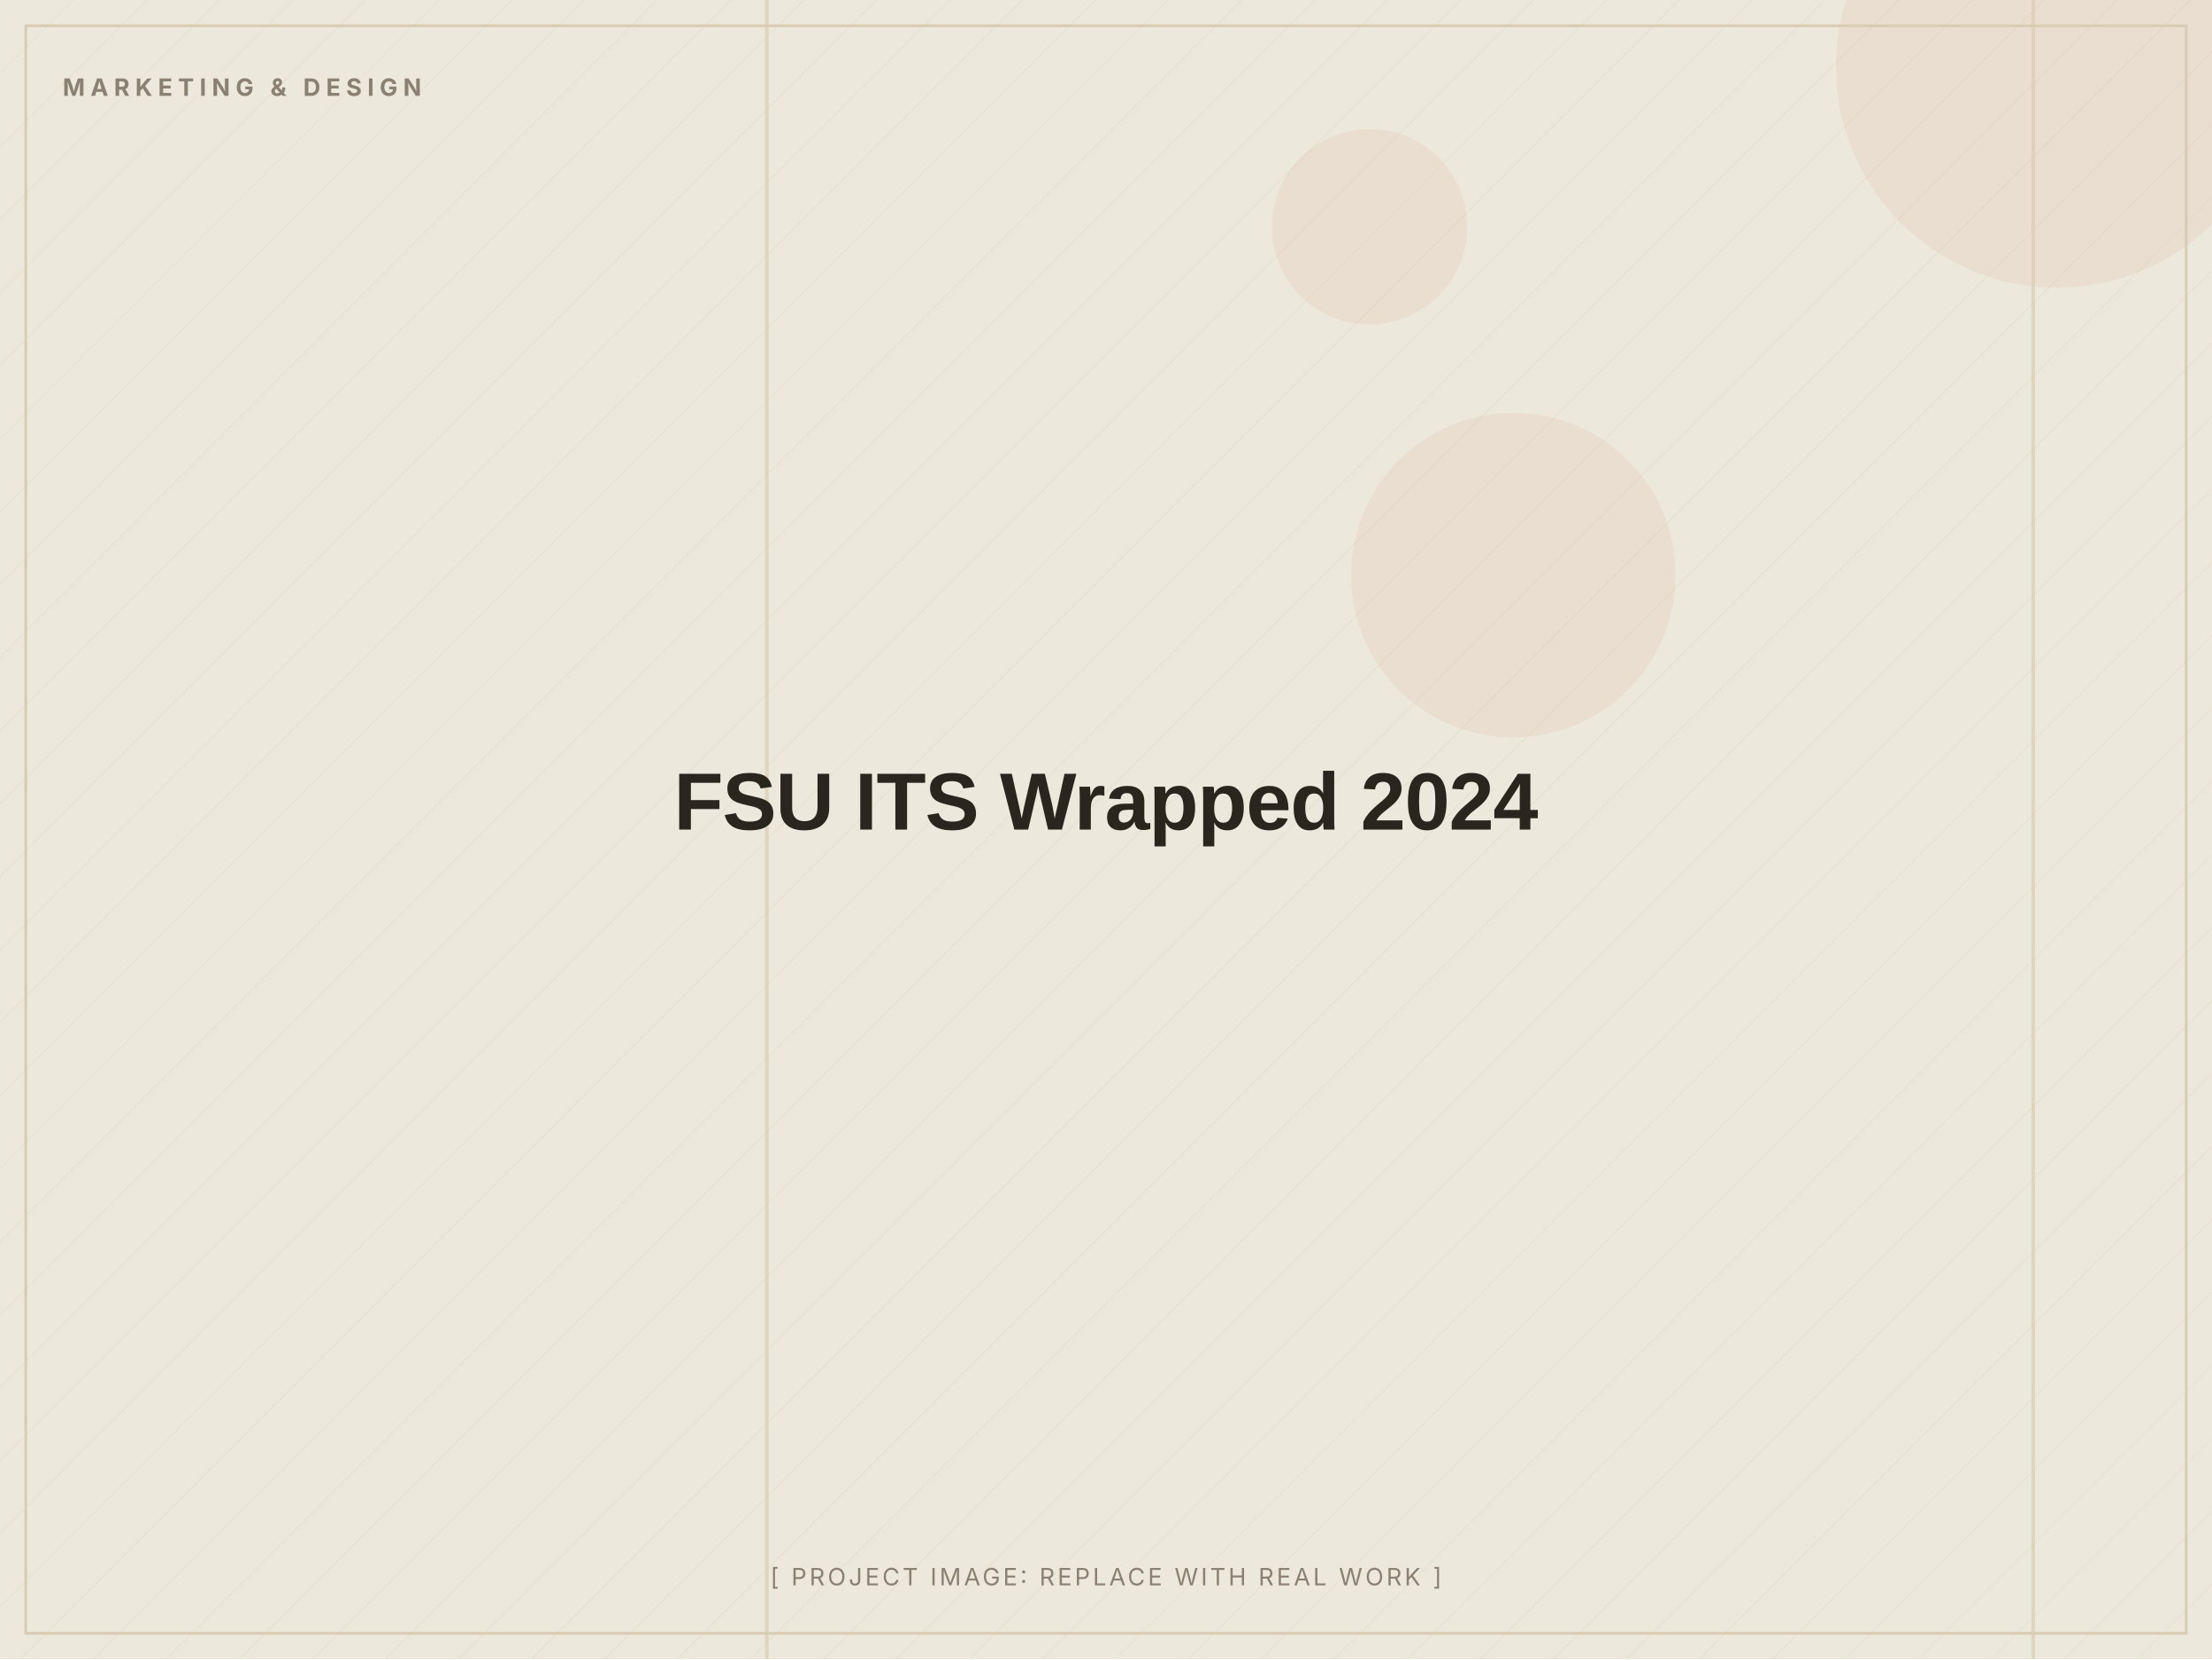
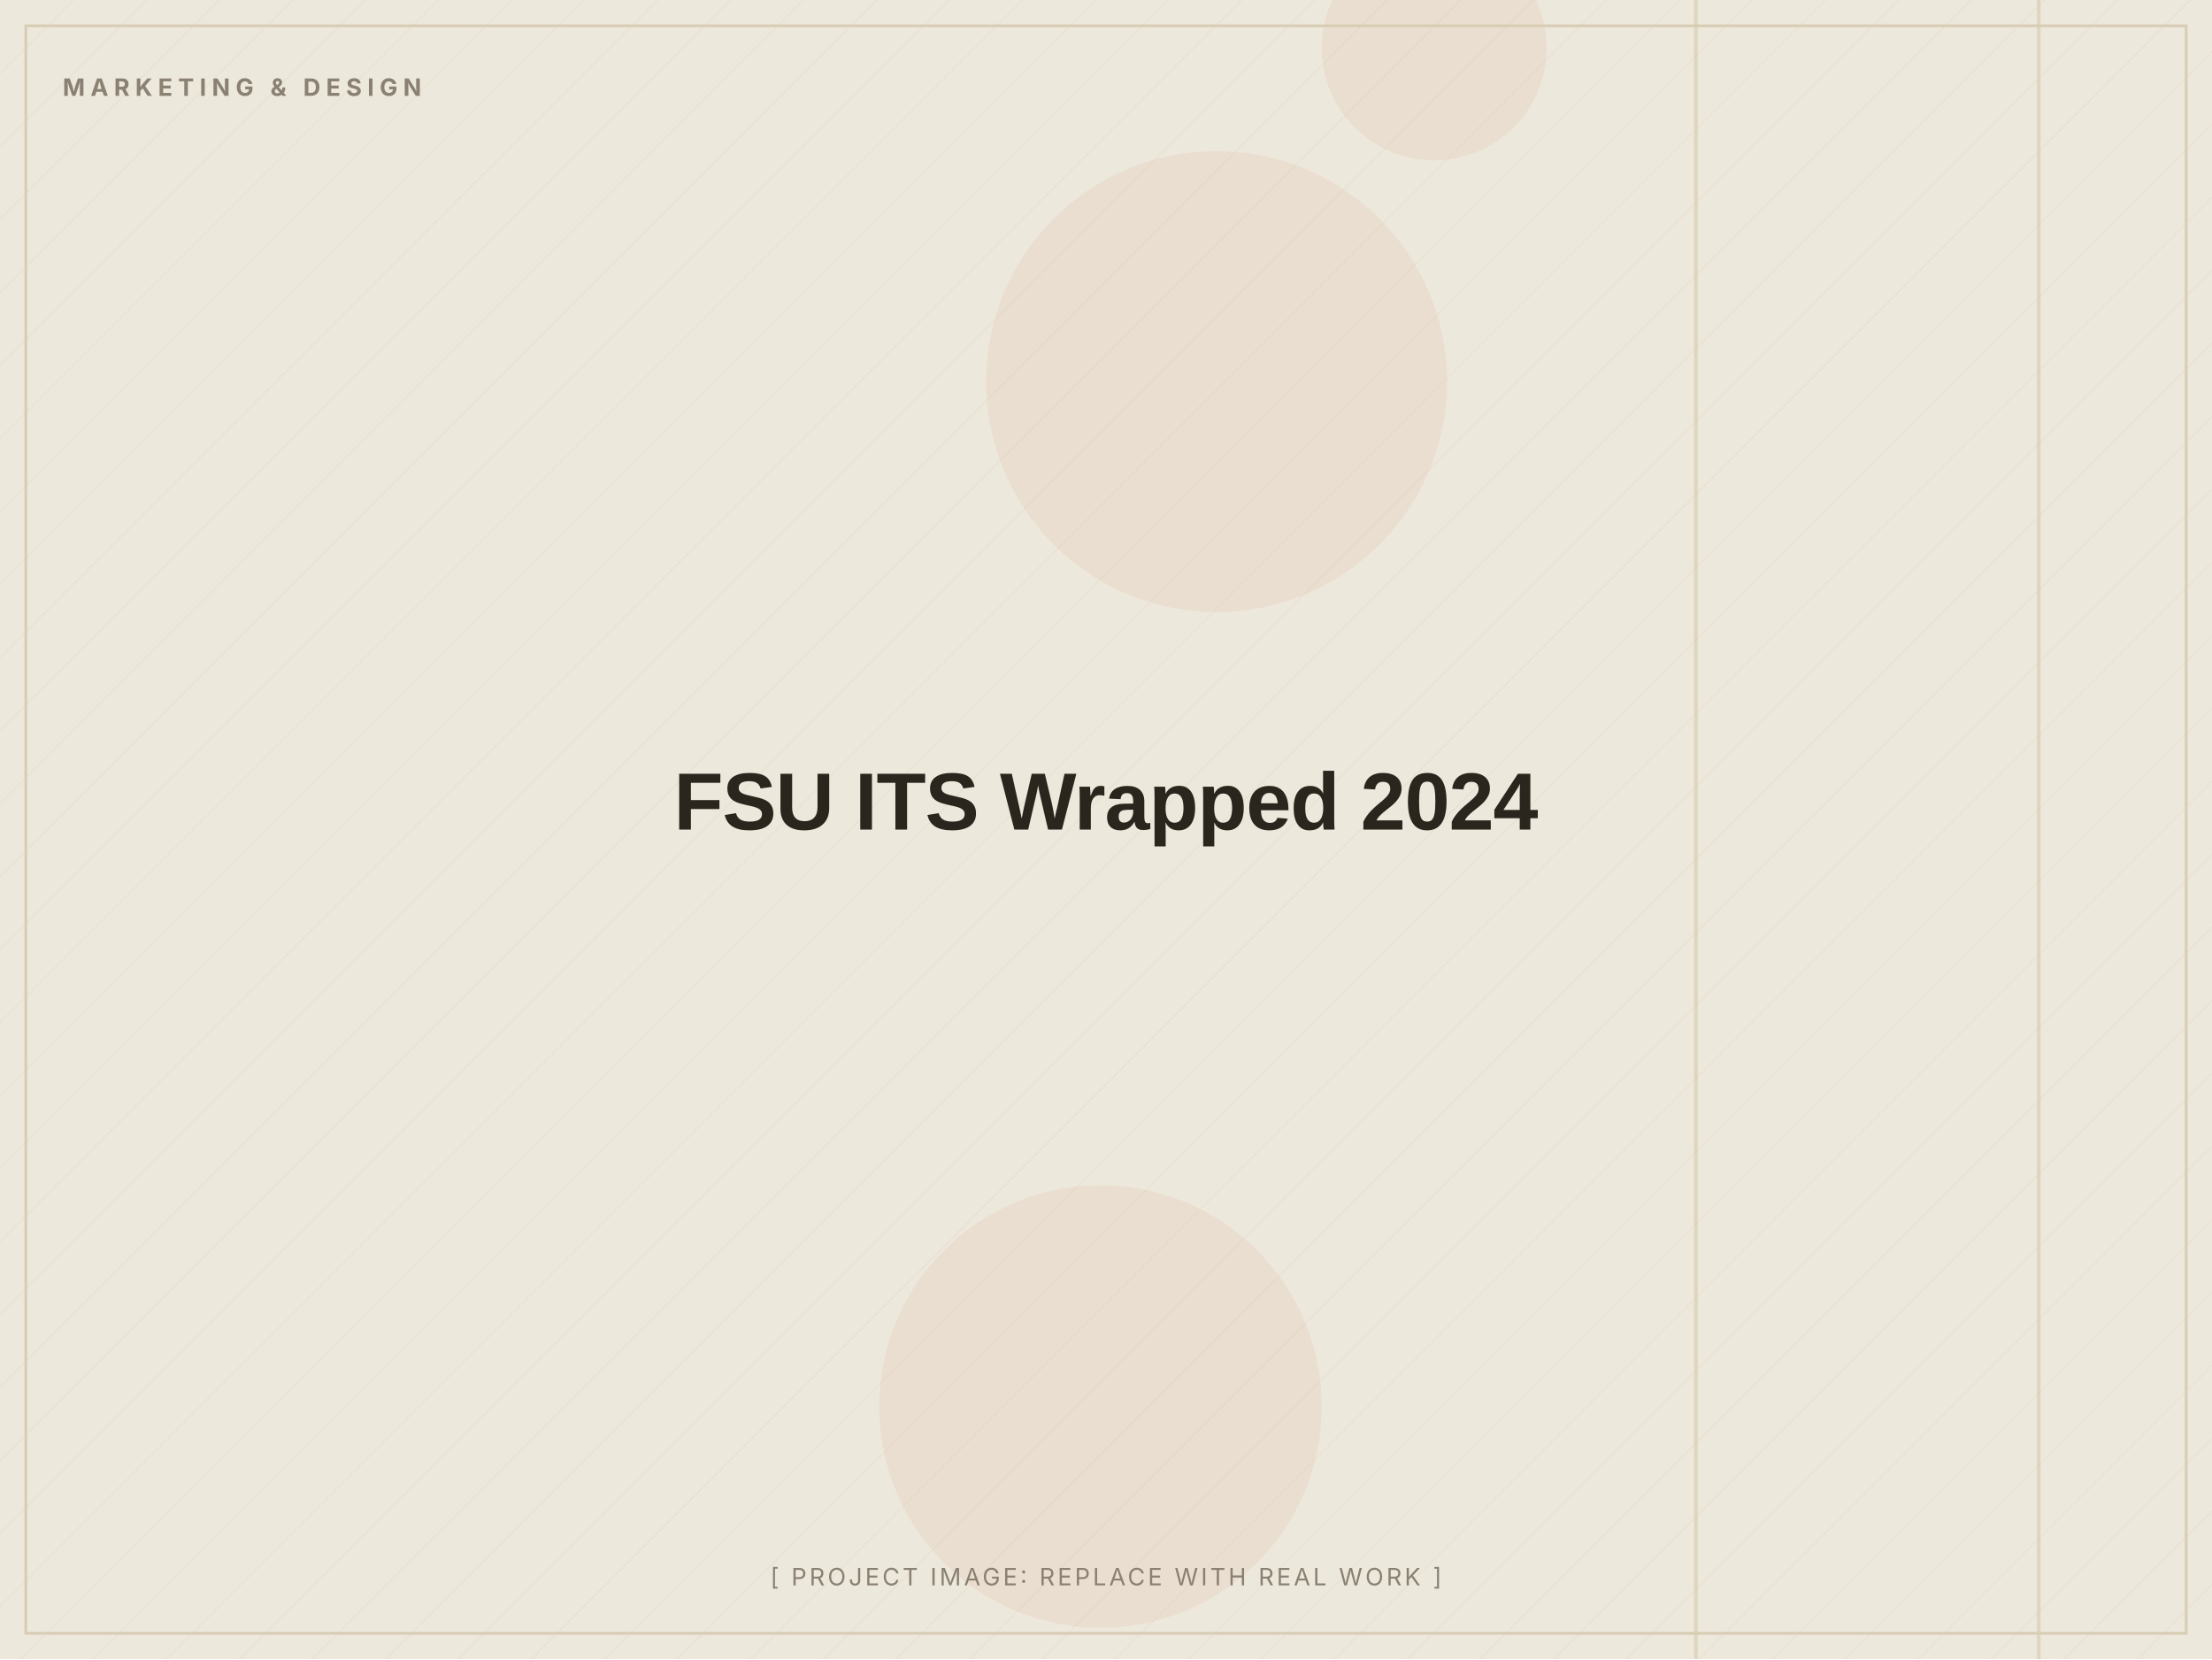
<svg xmlns="http://www.w3.org/2000/svg" width="1200" height="900" viewBox="0 0 1200 900" role="img" aria-label="FSU ITS Wrapped 2024 (placeholder image)">
  <defs>
    <pattern id="d" width="28" height="28" patternUnits="userSpaceOnUse" patternTransform="rotate(45)">
      <line x1="0" y1="0" x2="0" y2="28" stroke="#D8CDB4" stroke-width="1" opacity="0.5" />
    </pattern>
  </defs>
  <rect width="1200" height="900" fill="#EDE8DC" />
  <rect width="1200" height="900" fill="url(#d)" opacity="0.55" />
-   <circle cx="821" cy="312" r="88" fill="#C2410C" opacity="0.06" />
-   <circle cx="743" cy="123" r="53" fill="#C2410C" opacity="0.06" />
-   <circle cx="1116" cy="36" r="120" fill="#C2410C" opacity="0.06" />
-   <rect x="415" y="0" width="2" height="900" fill="#D8CDB4" opacity="0.7" />
-   <rect x="1102" y="0" width="2" height="900" fill="#D8CDB4" opacity="0.7" />
+   <circle cx="778" cy="26" r="61" fill="#C2410C" opacity="0.06" />
+   <circle cx="660" cy="207" r="125" fill="#C2410C" opacity="0.06" />
+   <circle cx="597" cy="763" r="120" fill="#C2410C" opacity="0.06" />
+   <rect x="919" y="0" width="2" height="900" fill="#D8CDB4" opacity="0.7" />
+   <rect x="1105" y="0" width="2" height="900" fill="#D8CDB4" opacity="0.7" />
  <rect x="14" y="14" width="1172" height="872" fill="none" stroke="#D8CDB4" stroke-width="1.5" />
  <text x="34" y="52" font-family="Inter, Arial, sans-serif" font-weight="700" font-size="13" letter-spacing="3" fill="#8A8172">MARKETING &amp; DESIGN</text>
  <text x="600.0" y="450.0" text-anchor="middle" font-family="Archivo, Arial, sans-serif" font-weight="800" font-size="44" letter-spacing="-0.5" fill="#2A251D">FSU ITS Wrapped 2024</text>
  <text x="600.0" y="860" text-anchor="middle" font-family="Inter, Arial, sans-serif" font-size="13" letter-spacing="1.5" fill="#8A8172">[ PROJECT IMAGE: REPLACE WITH REAL WORK ]</text>
</svg>
